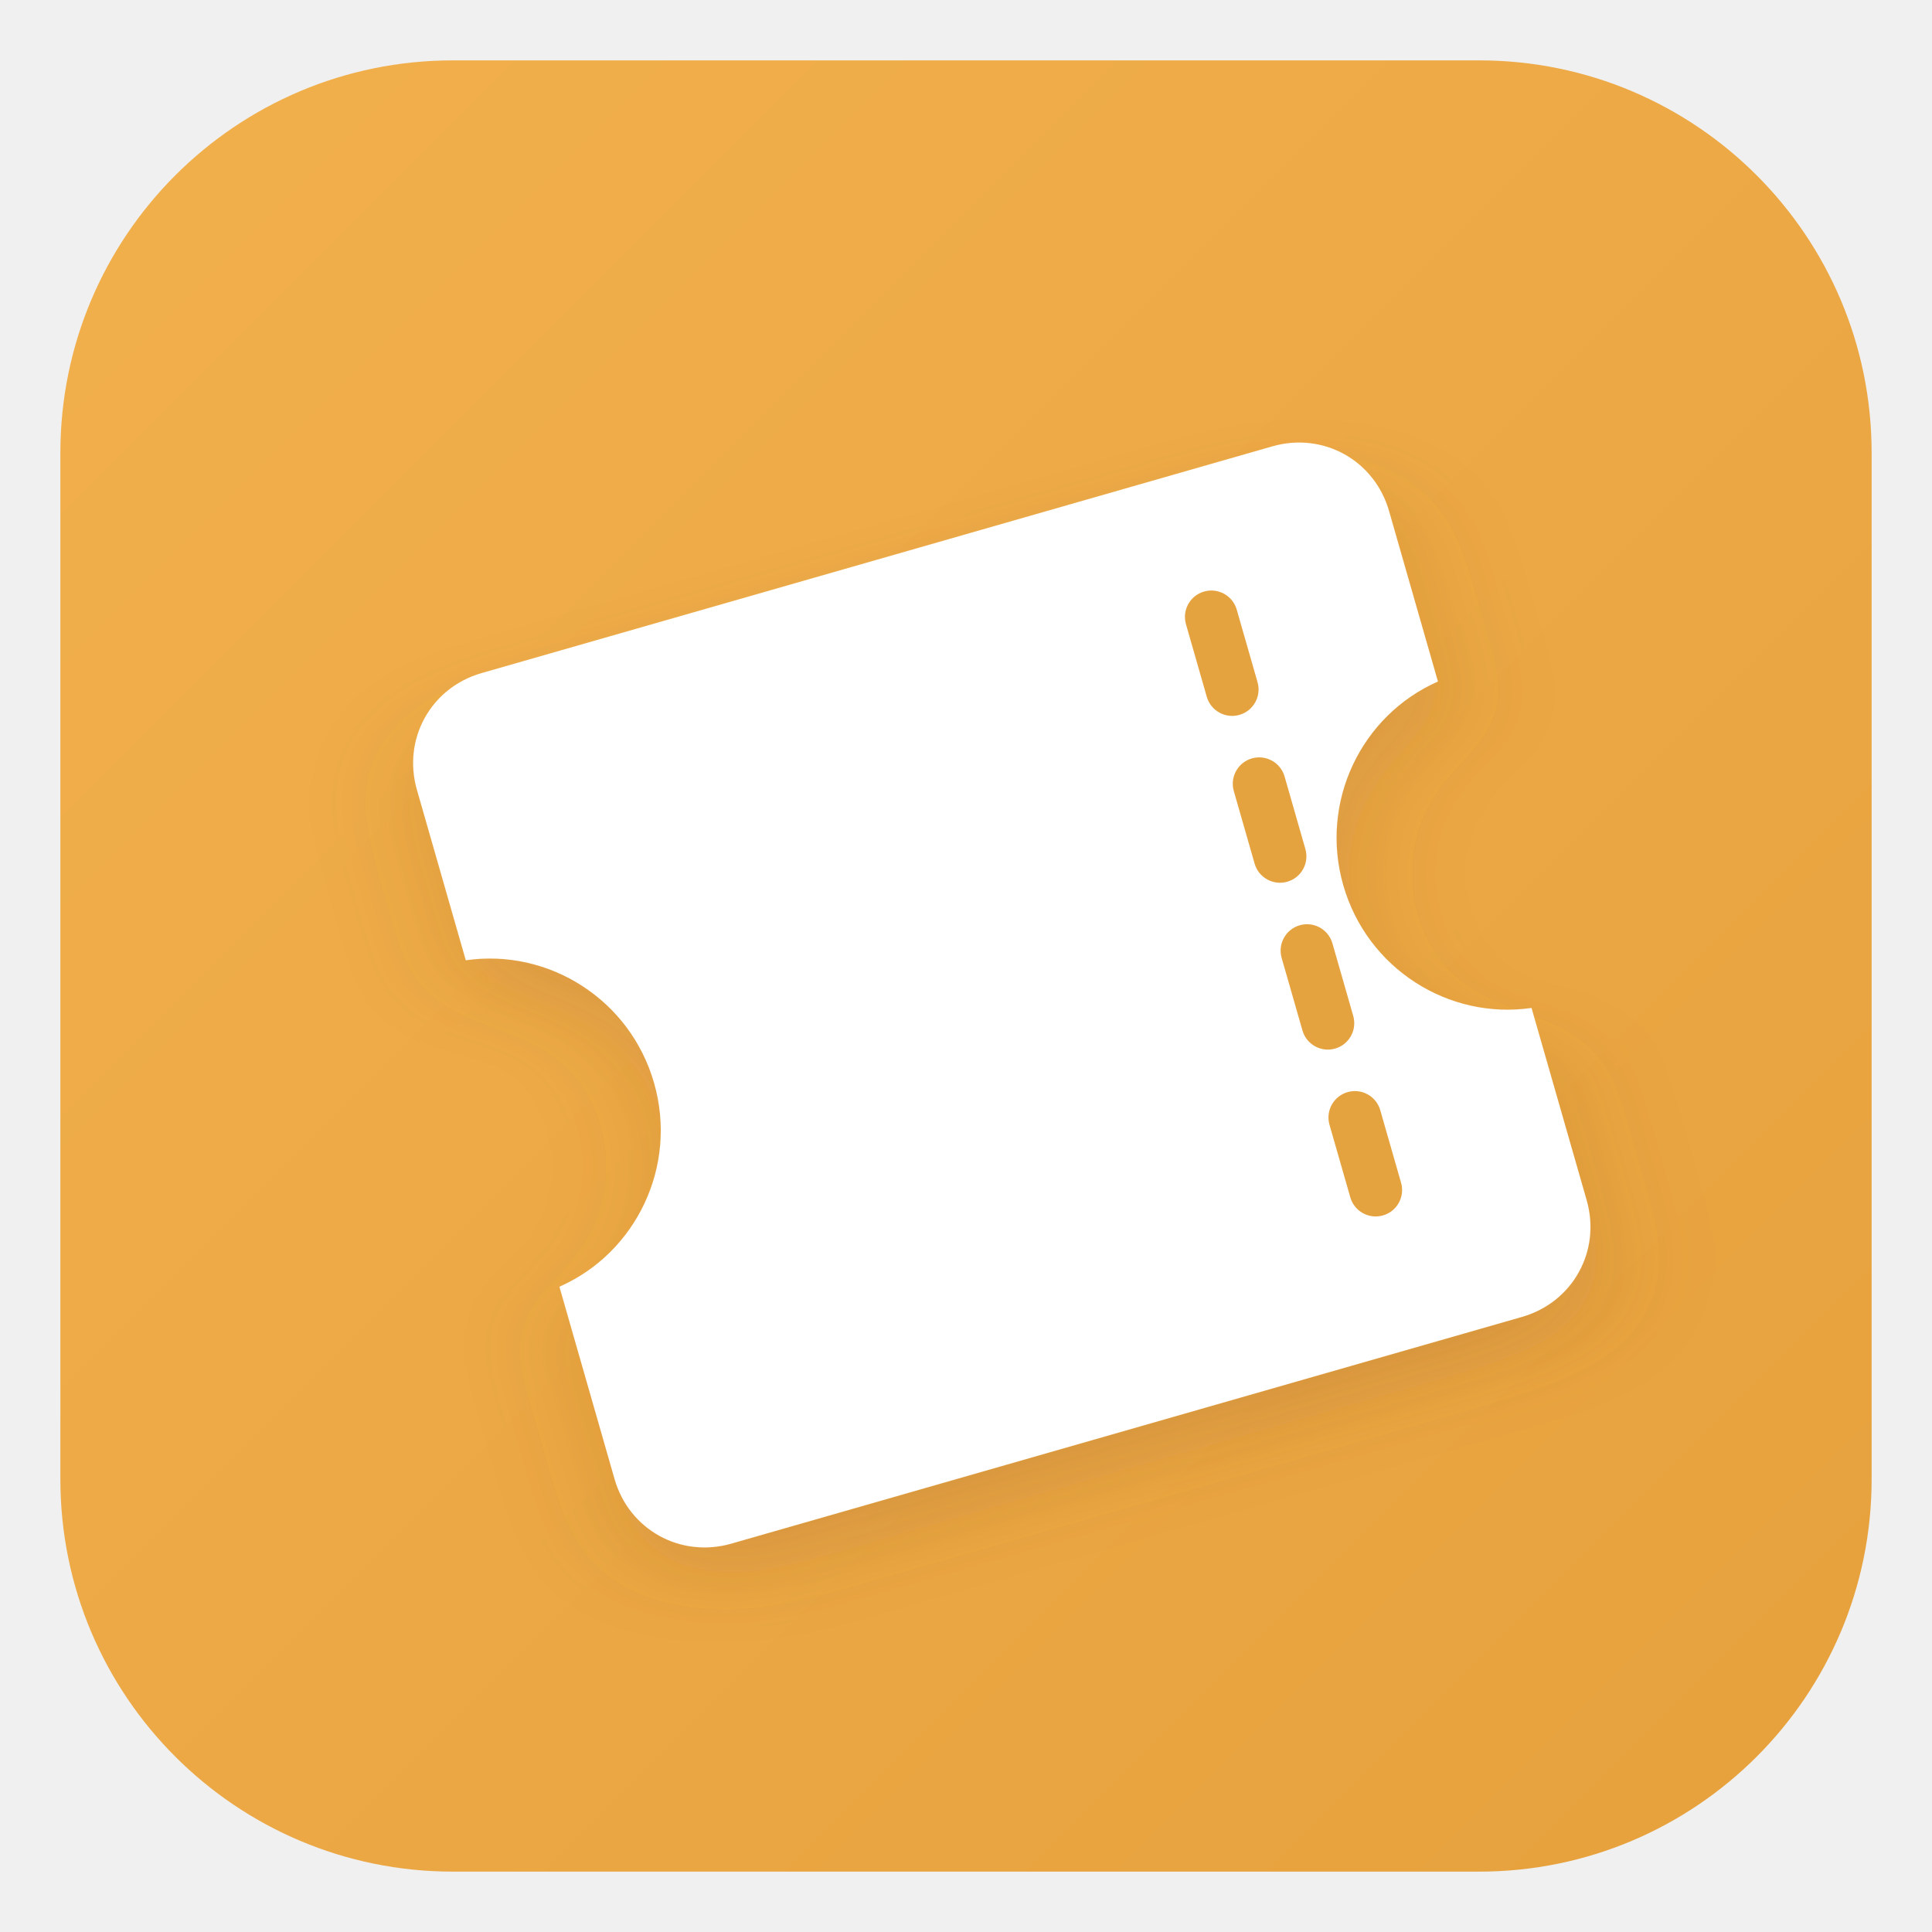
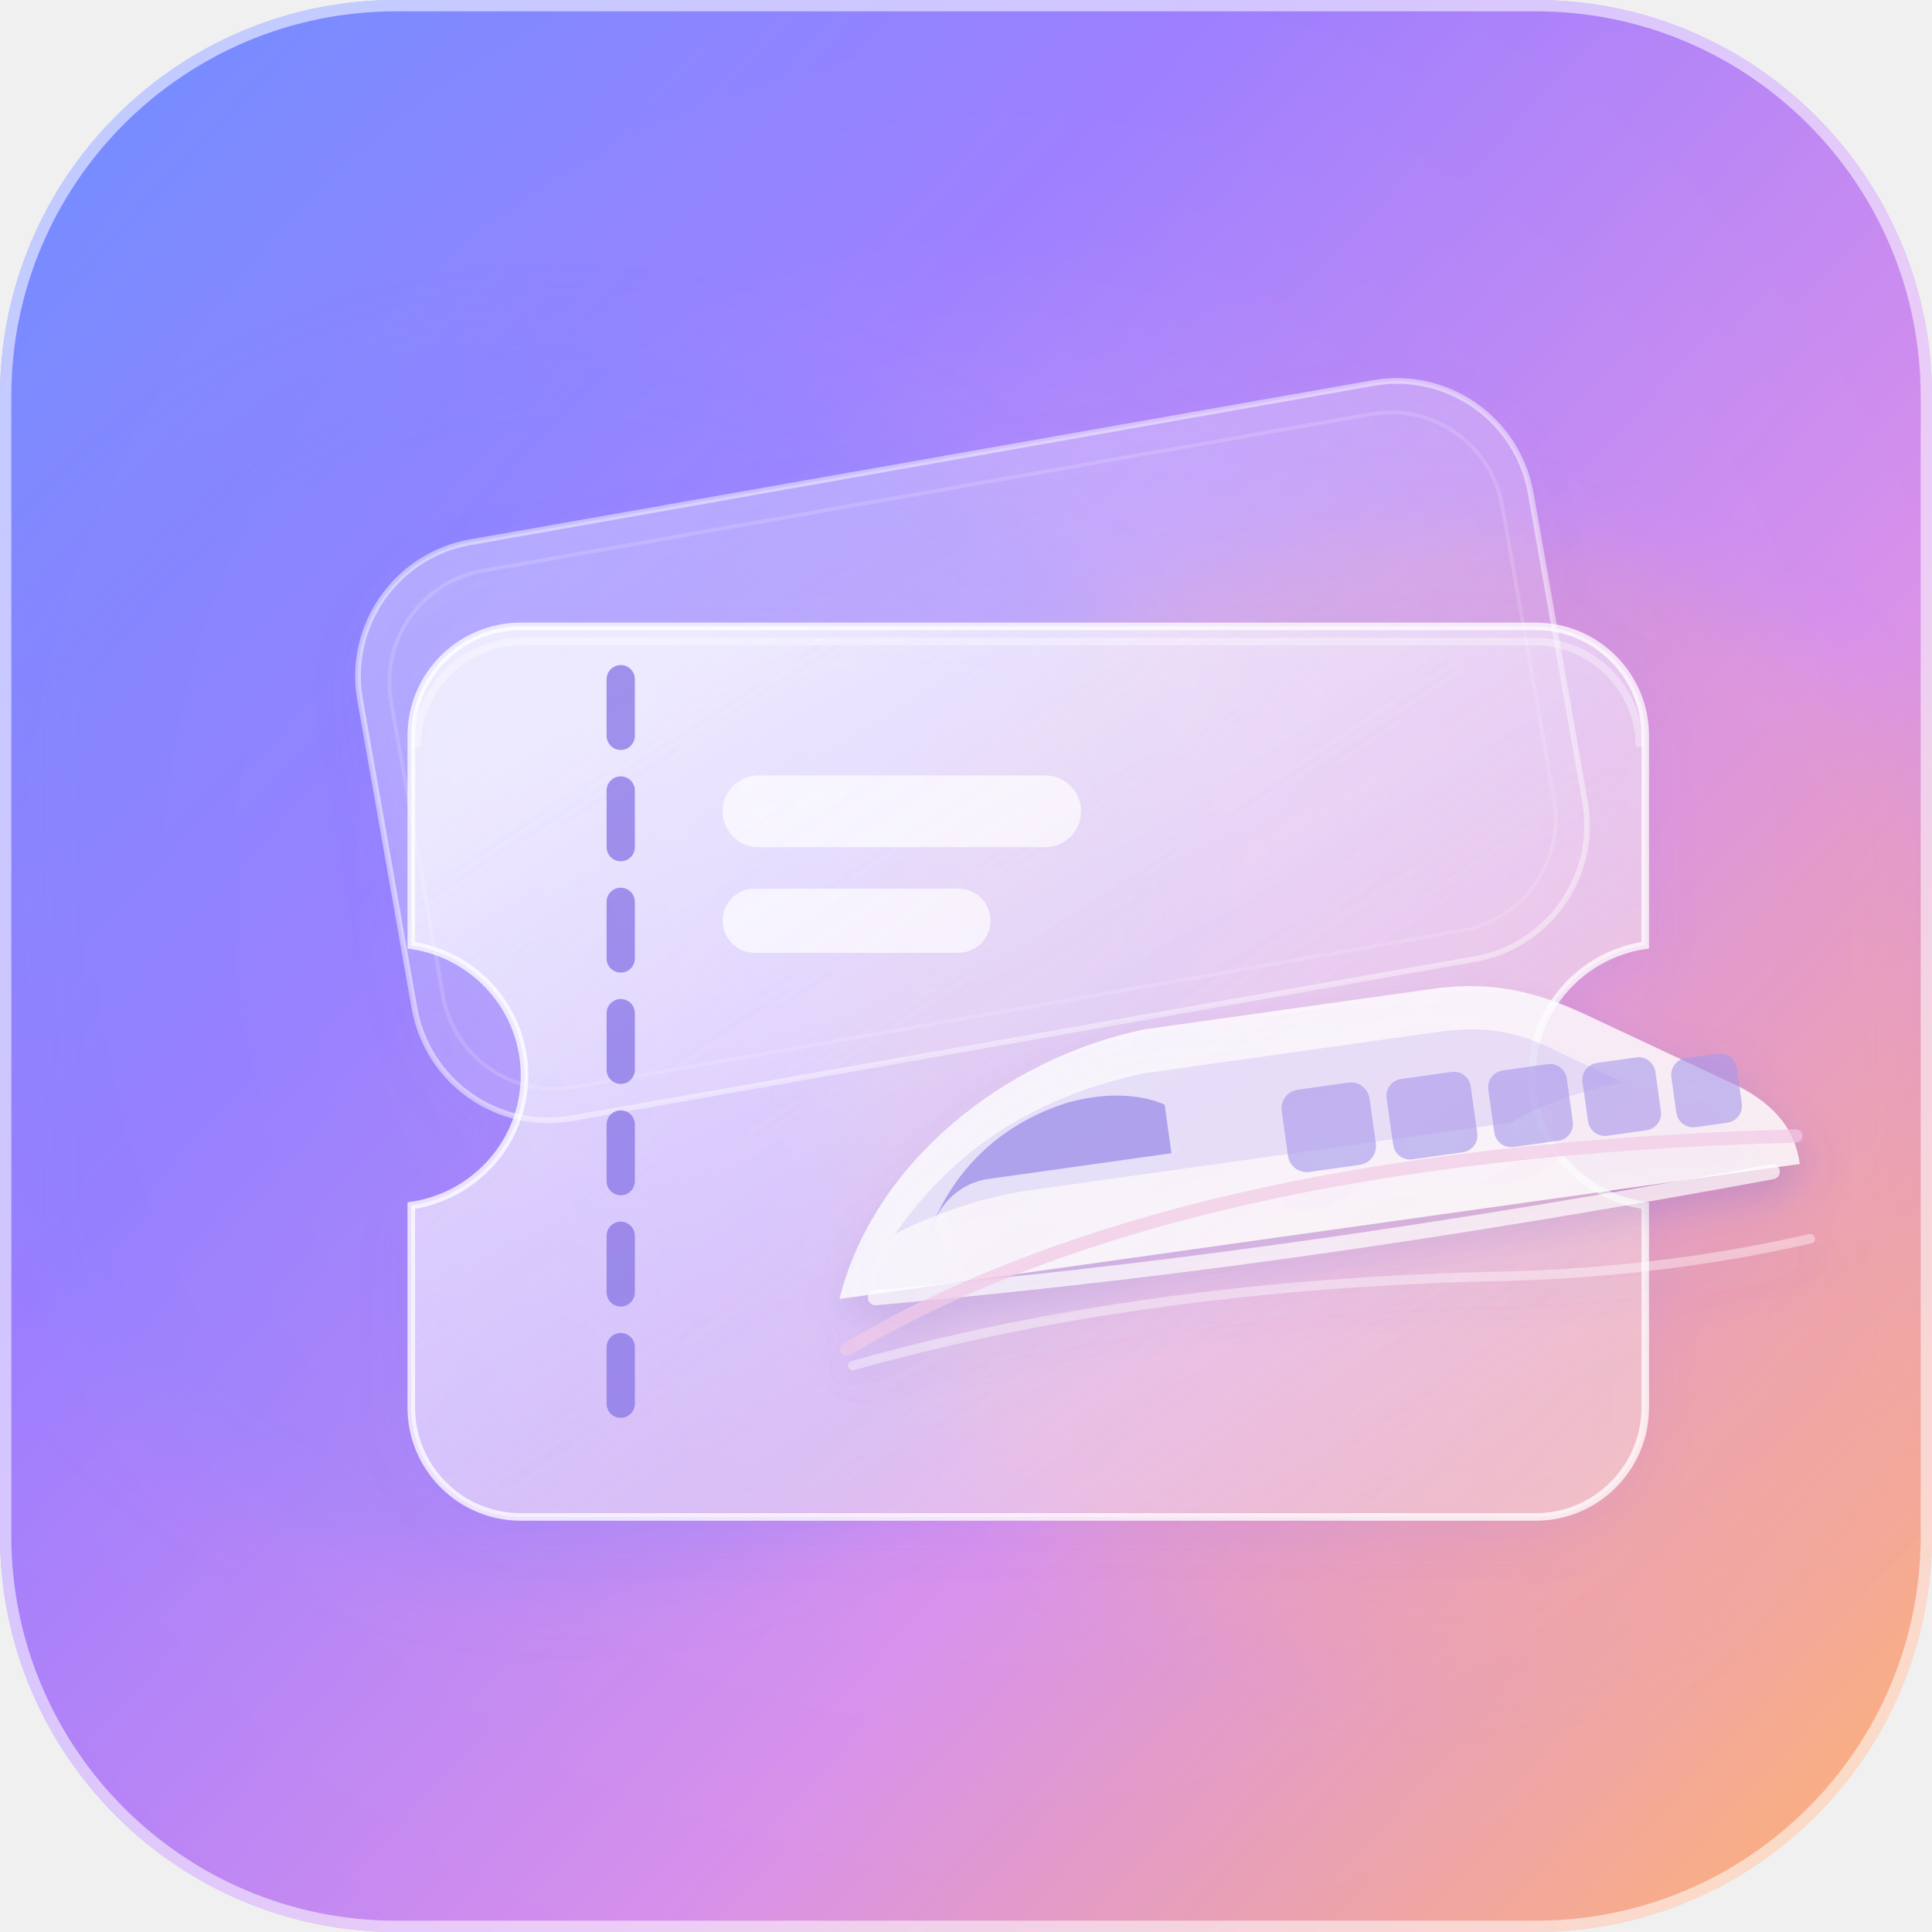
- <svg xmlns="http://www.w3.org/2000/svg" viewBox="0 0 512 512" role="img" aria-labelledby="title desc">
+ <svg xmlns="http://www.w3.org/2000/svg" viewBox="0 0 1024 1024">
  <defs>
-     <linearGradient id="bg" x1="0" y1="0" x2="1" y2="1">
-       <stop offset="0" stop-color="#F2B04C" />
-       <stop offset="1" stop-color="#E6A13D" />
+     <linearGradient id="bg" x1="0%" y1="4%" x2="100%" y2="96%">
+       <stop offset="0%" stop-color="#6F8EFF" />
+       <stop offset="32%" stop-color="#9A7BFF" />
+       <stop offset="66%" stop-color="#D68EEB" />
+       <stop offset="100%" stop-color="#FFB273" />
    </linearGradient>
-     <filter id="shadow" x="-20%" y="-20%" width="140%" height="140%">
-       <feDropShadow dx="0" dy="10" stdDeviation="12" flood-color="#8B561C" flood-opacity=".18" />
+     <radialGradient id="bgGlow" cx="52%" cy="46%" r="70%">
+       <stop offset="0%" stop-color="#FFFFFF" stop-opacity=".18" />
+       <stop offset="48%" stop-color="#FFFFFF" stop-opacity=".04" />
+       <stop offset="100%" stop-color="#FFFFFF" stop-opacity="0" />
+     </radialGradient>
+     <linearGradient id="glass" x1="14%" y1="8%" x2="88%" y2="90%">
+       <stop offset="0%" stop-color="#FFFFFF" stop-opacity=".76" />
+       <stop offset="48%" stop-color="#F8F2FF" stop-opacity=".56" />
+       <stop offset="100%" stop-color="#FFE9E1" stop-opacity=".40" />
+     </linearGradient>
+     <linearGradient id="glass2" x1="20%" y1="0%" x2="85%" y2="100%">
+       <stop offset="0%" stop-color="#FFFFFF" stop-opacity=".30" />
+       <stop offset="100%" stop-color="#FFFFFF" stop-opacity=".07" />
+     </linearGradient>
+     <filter id="softGlow" x="-40%" y="-40%" width="180%" height="180%">
+       <feGaussianBlur stdDeviation="20" />
    </filter>
-     <mask id="ticketMask">
-       <rect width="512" height="512" fill="black" />
-       <path d="M129 171c0-14 11-25 25-25h218c14 0 25 11 25 25v47c-22 3-39 22-39 45s17 42 39 45v53c0 14-11 25-25 25H154c-14 0-25-11-25-25v-53c22-3 39-22 39-45s-17-42-39-45z" fill="white" />
-     </mask>
+     <filter id="cardGlow" x="-30%" y="-30%" width="160%" height="160%">
+       <feDropShadow dx="0" dy="18" stdDeviation="22" flood-color="#FFFFFF" flood-opacity=".26" />
+       <feDropShadow dx="0" dy="8" stdDeviation="12" flood-color="#8A73FF" flood-opacity=".20" />
+     </filter>
+     <filter id="trainShadow" x="-30%" y="-30%" width="160%" height="160%">
+       <feDropShadow dx="0" dy="10" stdDeviation="10" flood-color="#7D68B8" flood-opacity=".22" />
+     </filter>
  </defs>
-   <rect x="16" y="16" width="480" height="480" rx="104" fill="url(#bg)" />
-   <g filter="url(#shadow)" transform="rotate(-16 256 256)">
-     <path d="M129 171c0-14 11-25 25-25h218c14 0 25 11 25 25v47c-22 3-39 22-39 45s17 42 39 45v53c0 14-11 25-25 25H154c-14 0-25-11-25-25v-53c22-3 39-22 39-45s-17-42-39-45z" fill="#FFF" />
-     <g fill="#E5A340">
-       <rect x="337" y="178" width="14" height="34" rx="7" />
-       <rect x="337" y="224" width="14" height="34" rx="7" />
-       <rect x="337" y="270" width="14" height="34" rx="7" />
-       <rect x="337" y="316" width="14" height="34" rx="7" />
+   <rect x="0" y="0" width="1024" height="1024" rx="210" fill="url(#bg)" />
+   <rect x="0" y="0" width="1024" height="1024" rx="210" fill="url(#bgGlow)" />
+   <ellipse cx="300" cy="510" rx="340" ry="330" fill="#6F86FF" opacity=".16" filter="url(#softGlow)" />
+   <ellipse cx="760" cy="580" rx="310" ry="300" fill="#FFAE83" opacity=".17" filter="url(#softGlow)" />
+   <g transform="translate(138 185)" filter="url(#cardGlow)">
+     <g transform="rotate(-10 374 314)">
+       <rect x="80" y="60" width="630" height="310" rx="72" fill="url(#glass2)" stroke="#FFFFFF" stroke-opacity=".48" stroke-width="3" />
+       <rect x="96" y="76" width="598" height="278" rx="60" fill="none" stroke="#FFFFFF" stroke-opacity=".15" stroke-width="2" />
+     </g>
+     <path d="M80 205              C80 173 106 147 138 147              H676              C708 147 734 173 734 205              V316              C700 321 674 350 674 385              C674 420 700 449 734 454              V561              C734 593 708 619 676 619              H138              C106 619 80 593 80 561              V454              C114 449 140 420 140 385              C140 350 114 321 80 316              Z" fill="url(#glass)" stroke="#FFFFFF" stroke-opacity=".76" stroke-width="4" />
+     <path d="M83 211              C83 180 108 155 139 155              H675              C706 155 731 180 731 211" fill="none" stroke="#FFFFFF" stroke-opacity=".33" stroke-width="4" />
+     <g fill="#FFFFFF" fill-opacity=".68">
+       <rect x="245" y="226" width="190" height="38" rx="19" />
+       <rect x="245" y="286" width="142" height="34" rx="17" />
+     </g>
+     <g stroke="#8B79E6" stroke-width="15" stroke-linecap="round" opacity=".78">
+       <line x1="191" y1="175" x2="191" y2="205" />
+       <line x1="191" y1="234" x2="191" y2="264" />
+       <line x1="191" y1="293" x2="191" y2="323" />
+       <line x1="191" y1="352" x2="191" y2="382" />
+       <line x1="191" y1="411" x2="191" y2="441" />
+       <line x1="191" y1="470" x2="191" y2="500" />
+       <line x1="191" y1="529" x2="191" y2="559" />
+     </g>
+     <g transform="translate(298 334) rotate(-8 210 120)" filter="url(#trainShadow)">
+       <path d="M4 141                C32 72 108 27 184 22                H338                C370 22 393 31 420 49                L492 96                C510 109 518 123 518 141                H4                Z" fill="#FFF" fill-opacity=".80" />
+       <path d="M38 111                C77 69 124 49 181 45                H338                C362 45 379 50 399 64                L431 85                C408 87 387 90 370 98                H112                C88 98 61 103 38 111                Z" fill="#C9BDF6" fill-opacity=".36" />
+       <path d="M56 113                C74 80 103 61 137 55                C157 52 176 55 189 63                L189 89                H91                C77 89 64 97 56 113                Z" fill="#9B8BE6" fill-opacity=".72" />
+       <g fill="#AA9AE9" fill-opacity=".62">
+         <rect x="250" y="65" width="47" height="44" rx="10" />
+         <rect x="306" y="67" width="45" height="43" rx="9" />
+         <rect x="360" y="70" width="42" height="41" rx="9" />
+         <rect x="410" y="73" width="39" height="39" rx="9" />
+         <rect x="457" y="77" width="35" height="37" rx="9" />
+       </g>
+       <path d="M23 143                C127 148 268 153 503 143" fill="none" stroke="#FFFFFF" stroke-opacity=".66" stroke-width="8" stroke-linecap="round" />
+       <path d="M4 168                C124 118 288 100 518 126" fill="none" stroke="#F3C9E6" stroke-opacity=".68" stroke-width="7" stroke-linecap="round" />
+       <path d="M6 177                C115 162 231 164 345 177                C401 184 460 186 518 181" fill="none" stroke="#FFFFFF" stroke-opacity=".38" stroke-width="5" stroke-linecap="round" />
    </g>
  </g>
+   <rect x="3" y="3" width="1018" height="1018" rx="207" fill="none" stroke="#FFFFFF" stroke-opacity=".55" stroke-width="6" />
</svg>
